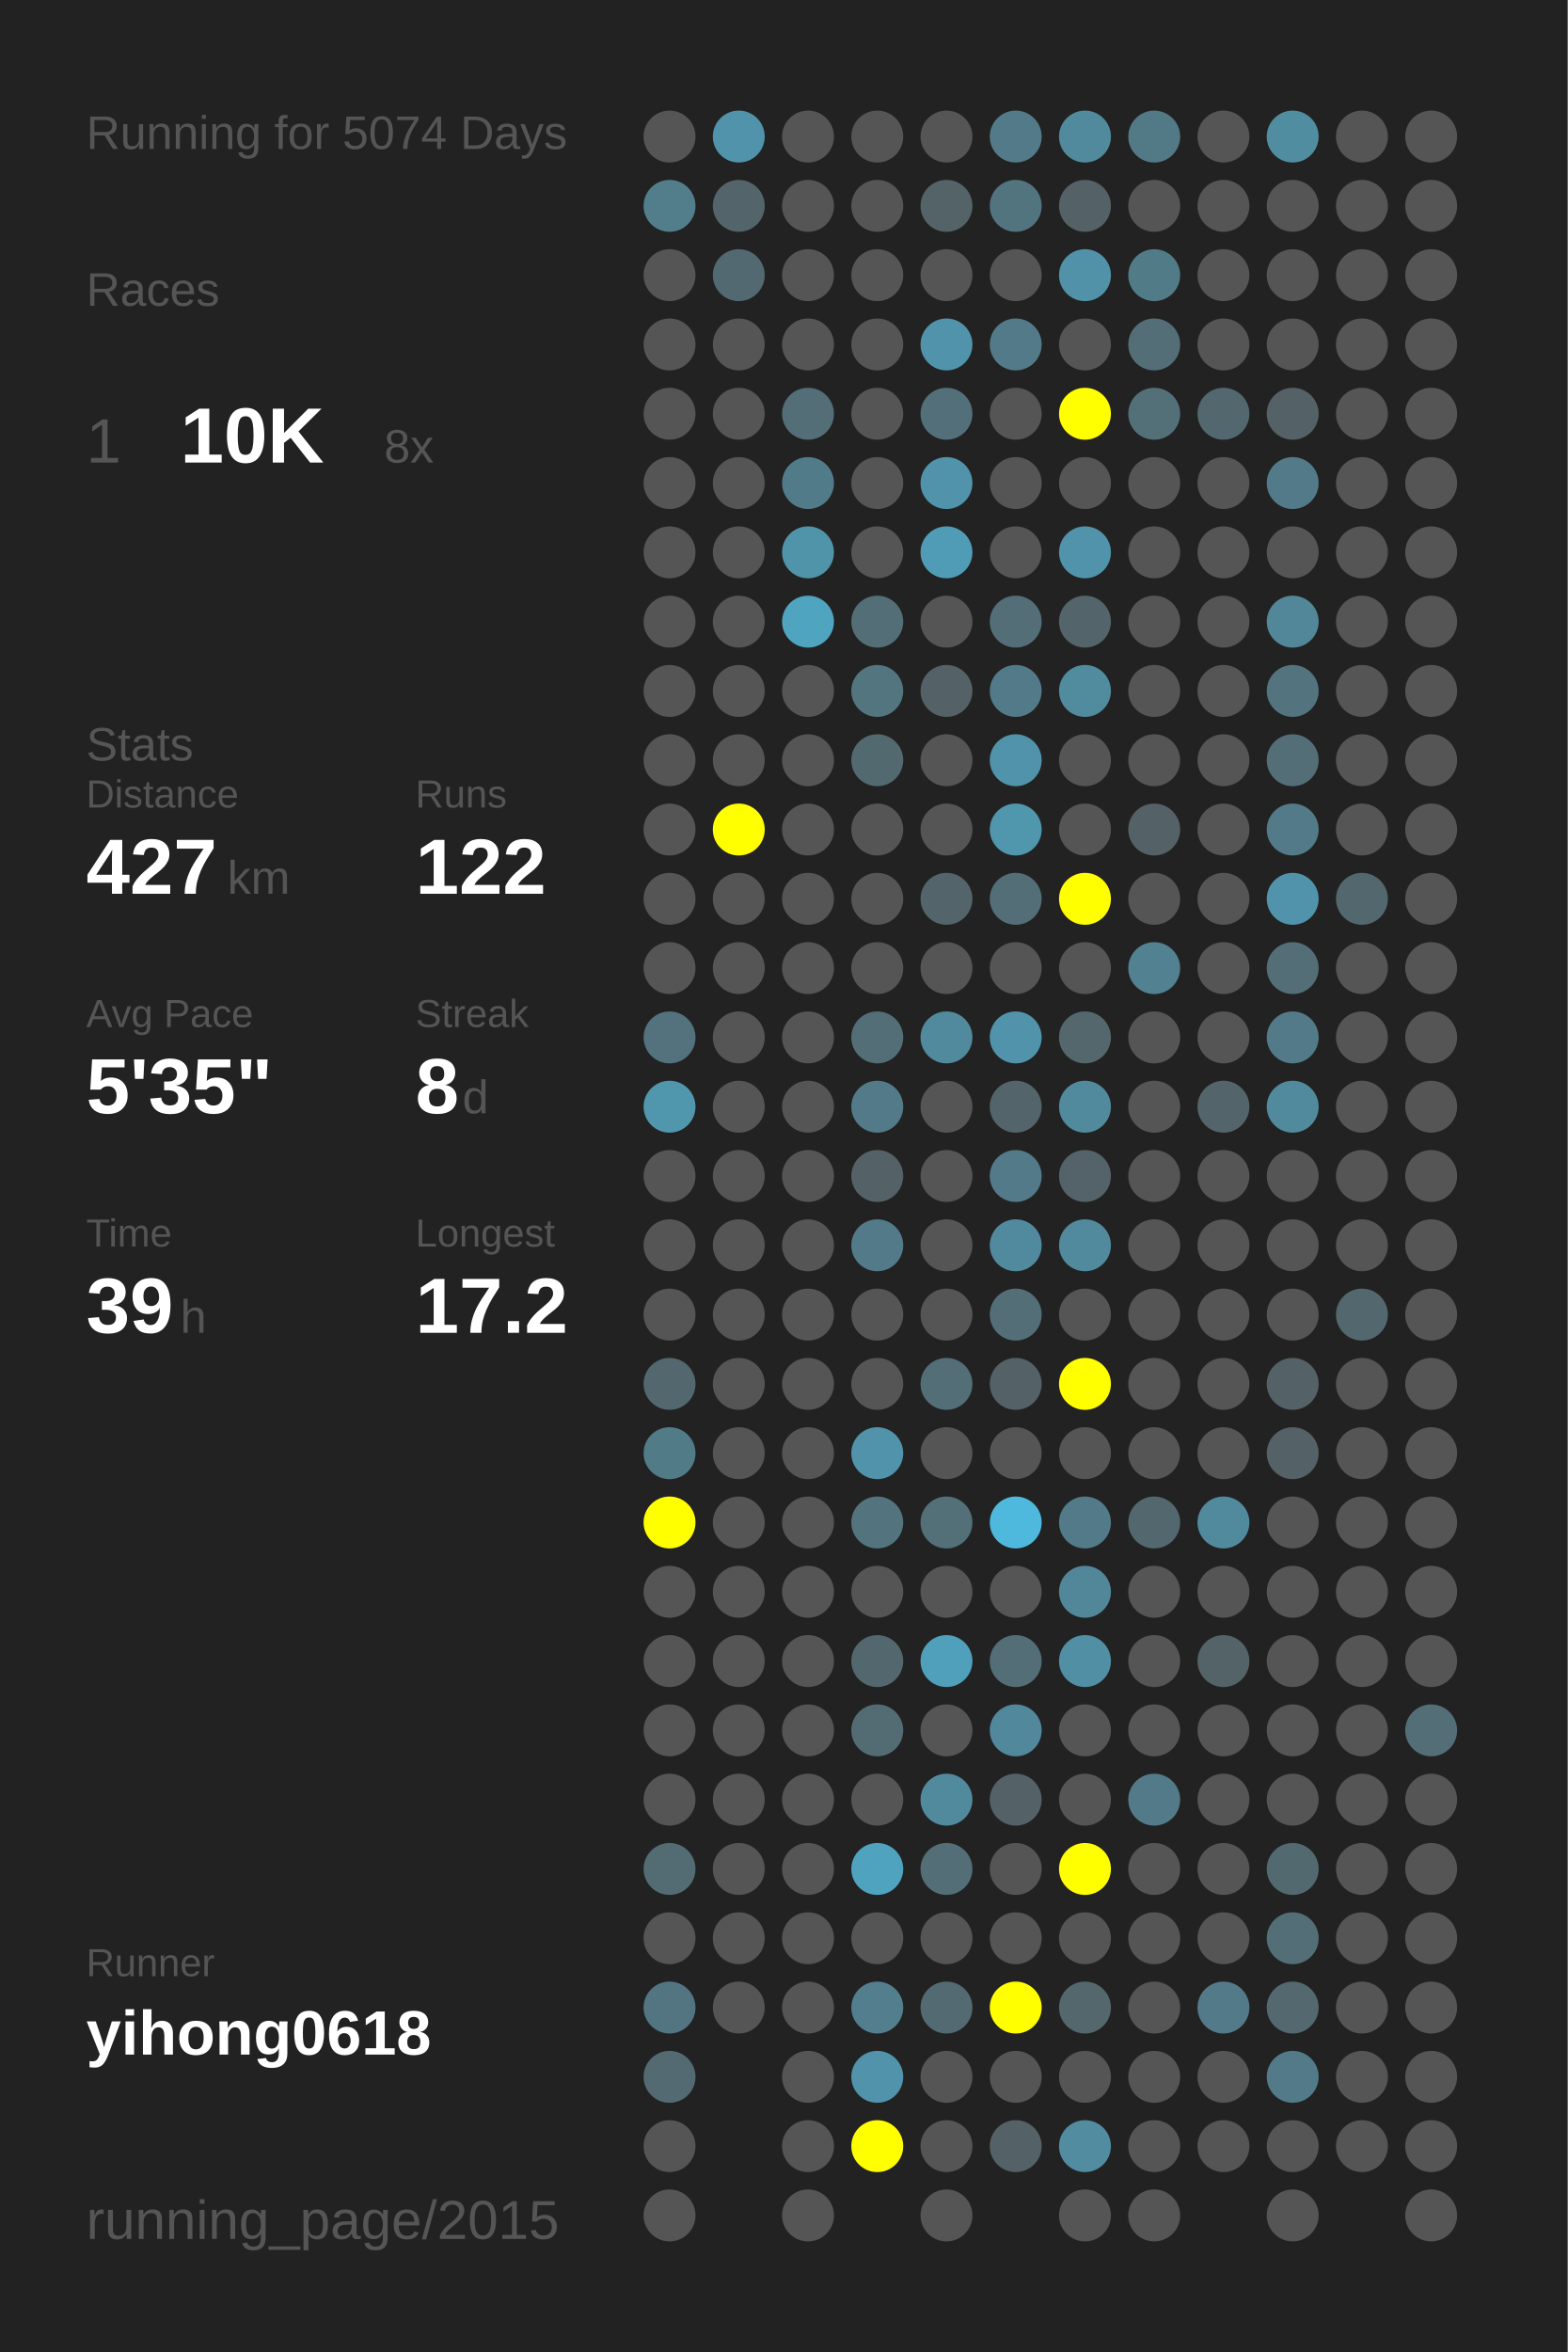
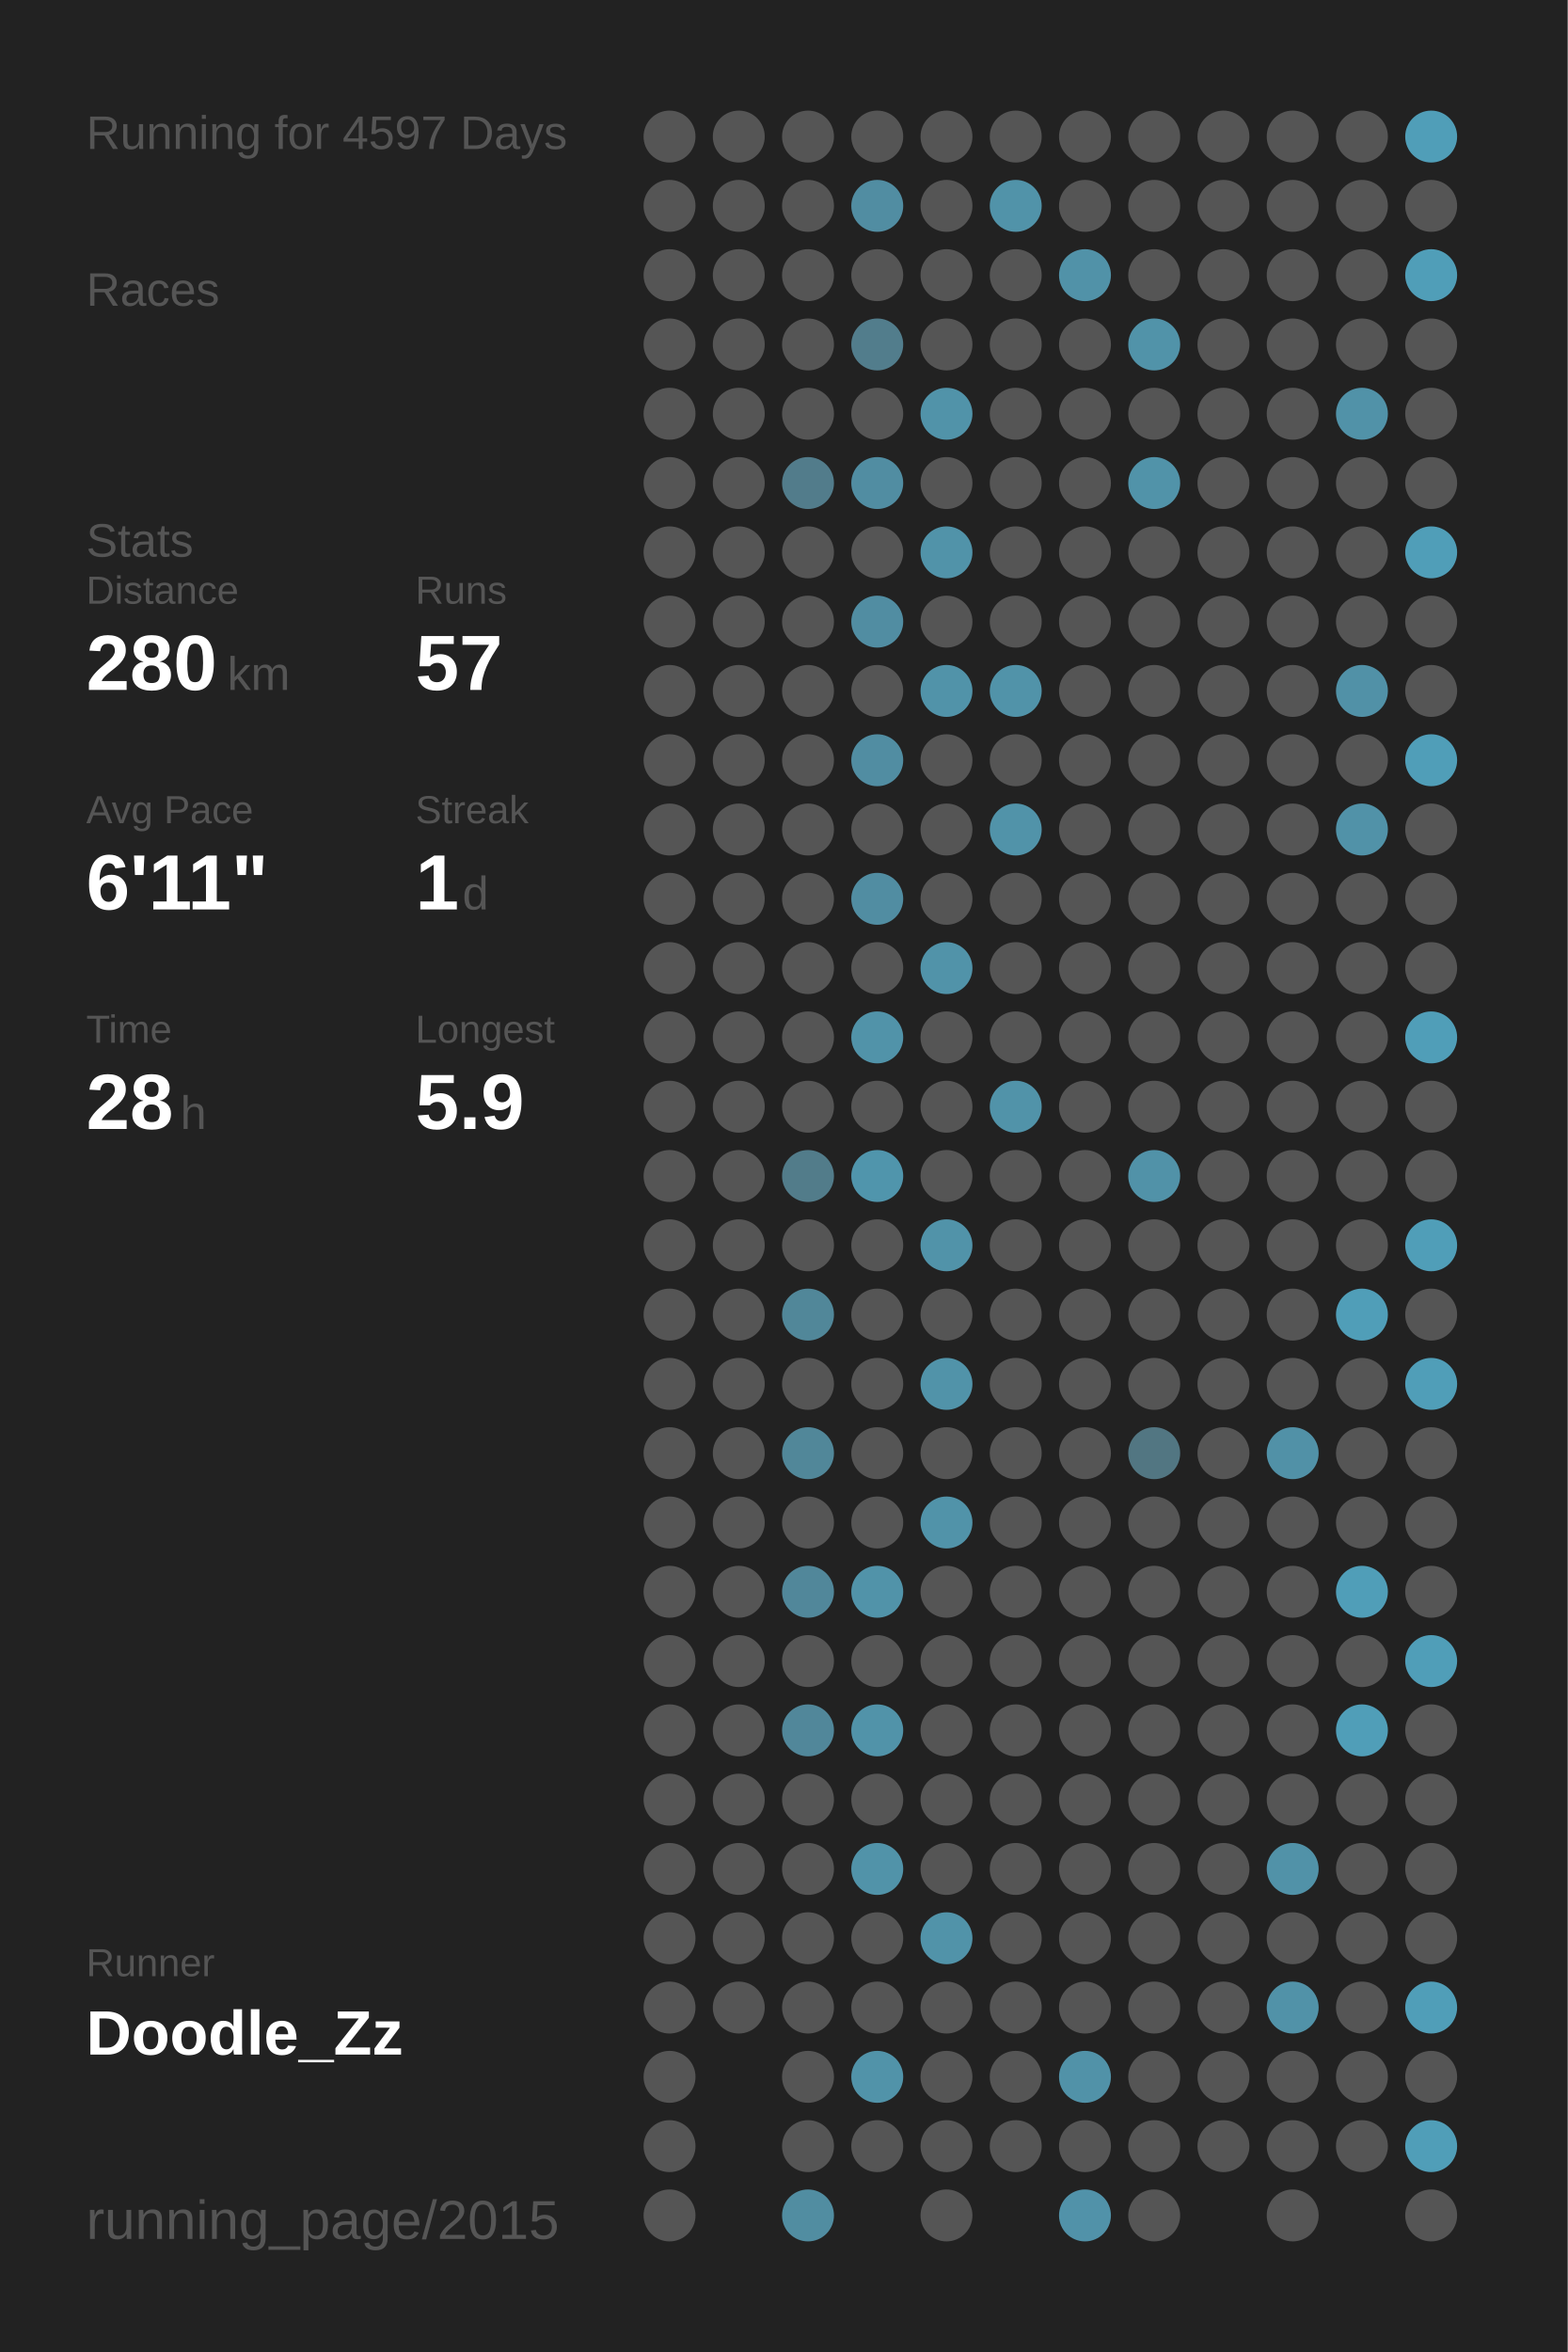
<svg xmlns="http://www.w3.org/2000/svg" baseProfile="full" height="300mm" version="1.1" viewBox="0,0,200,300" width="200mm">
  <defs />
  <rect fill="#222222" height="300" width="200" x="0" y="0" />
-   <text fill="#555555" style="font-size:6px; font-family:Arial;" x="11" y="19">Running for 5074 Days</text>
+   <text fill="#555555" style="font-size:6px; font-family:Arial;" x="11" y="19">Running for 4597 Days</text>
  <text fill="#555555" style="font-size:6px; font-family:Arial;" x="11" y="39">Races</text>
-   <text fill="#555555" style="font-size:8px; font-family:Arial;" x="11" y="59">1</text>
-   <text fill="#FFFFFF" style="font-size:10px; font-family:Arial; font-weight:bold;" x="23" y="59">10K</text>
-   <text fill="#555555" style="font-size:6px; font-family:Arial;" x="49" y="59">8x</text>
-   <text fill="#555555" style="font-size:6px; font-family:Arial;" x="11" y="97">Stats</text>
-   <text fill="#555555" style="font-size:5px; font-family:Arial;" x="11" y="103">Distance</text>
-   <text fill="#FFFFFF" style="font-size:10px; font-family:Arial; font-weight:bold;" x="11" y="114">427</text>
-   <text fill="#555555" style="font-size:6px; font-family:Arial;" x="29" y="114">km</text>
-   <text fill="#555555" style="font-size:5px; font-family:Arial;" x="53" y="103">Runs</text>
-   <text fill="#FFFFFF" style="font-size:10px; font-family:Arial; font-weight:bold;" x="53" y="114">122</text>
-   <text fill="#555555" style="font-size:5px; font-family:Arial;" x="11" y="131">Avg Pace</text>
-   <text fill="#FFFFFF" style="font-size:10px; font-family:Arial; font-weight:bold;" x="11" y="142">5'35"</text>
-   <text fill="#555555" style="font-size:5px; font-family:Arial;" x="53" y="131">Streak</text>
-   <text fill="#FFFFFF" style="font-size:10px; font-family:Arial; font-weight:bold;" x="53" y="142">8</text>
-   <text fill="#555555" style="font-size:6px; font-family:Arial;" x="59" y="142">d</text>
-   <text fill="#555555" style="font-size:5px; font-family:Arial;" x="11" y="159">Time</text>
-   <text fill="#FFFFFF" style="font-size:10px; font-family:Arial; font-weight:bold;" x="11" y="170">39</text>
-   <text fill="#555555" style="font-size:6px; font-family:Arial;" x="23" y="170">h</text>
-   <text fill="#555555" style="font-size:5px; font-family:Arial;" x="53" y="159">Longest</text>
-   <text fill="#FFFFFF" style="font-size:10px; font-family:Arial; font-weight:bold;" x="53" y="170">17.2</text>
+   <text fill="#555555" style="font-size:6px; font-family:Arial;" x="11" y="71">Stats</text>
+   <text fill="#555555" style="font-size:5px; font-family:Arial;" x="11" y="77">Distance</text>
+   <text fill="#FFFFFF" style="font-size:10px; font-family:Arial; font-weight:bold;" x="11" y="88">280</text>
+   <text fill="#555555" style="font-size:6px; font-family:Arial;" x="29" y="88">km</text>
+   <text fill="#555555" style="font-size:5px; font-family:Arial;" x="53" y="77">Runs</text>
+   <text fill="#FFFFFF" style="font-size:10px; font-family:Arial; font-weight:bold;" x="53" y="88">57</text>
+   <text fill="#555555" style="font-size:5px; font-family:Arial;" x="11" y="105">Avg Pace</text>
+   <text fill="#FFFFFF" style="font-size:10px; font-family:Arial; font-weight:bold;" x="11" y="116">6'11"</text>
+   <text fill="#555555" style="font-size:5px; font-family:Arial;" x="53" y="105">Streak</text>
+   <text fill="#FFFFFF" style="font-size:10px; font-family:Arial; font-weight:bold;" x="53" y="116">1</text>
+   <text fill="#555555" style="font-size:6px; font-family:Arial;" x="59" y="116">d</text>
+   <text fill="#555555" style="font-size:5px; font-family:Arial;" x="11" y="133">Time</text>
+   <text fill="#FFFFFF" style="font-size:10px; font-family:Arial; font-weight:bold;" x="11" y="144">28</text>
+   <text fill="#555555" style="font-size:6px; font-family:Arial;" x="23" y="144">h</text>
+   <text fill="#555555" style="font-size:5px; font-family:Arial;" x="53" y="133">Longest</text>
+   <text fill="#FFFFFF" style="font-size:10px; font-family:Arial; font-weight:bold;" x="53" y="144">5.9</text>
  <text fill="#555555" style="font-size:5px; font-family:Arial;" x="11" y="252.065">Runner</text>
-   <text fill="#FFFFFF" style="font-size:8px; font-family:Arial; font-weight:bold;" x="11" y="262.065">yihong0618</text>
+   <text fill="#FFFFFF" style="font-size:8px; font-family:Arial; font-weight:bold;" x="11" y="262.065">Doodle_Zz</text>
  <text fill="#555555" style="font-size:7px; font-family:Arial;" x="11" y="285.581">running_page/2015</text>
  <circle cx="85.417" cy="17.419" fill="#555555" r="3.312" />
-   <circle cx="85.417" cy="26.258" fill="#527e8c" r="3.312" />
+   <circle cx="85.417" cy="26.258" fill="#555555" r="3.312" />
  <circle cx="85.417" cy="35.097" fill="#555555" r="3.312" />
  <circle cx="85.417" cy="43.935" fill="#555555" r="3.312" />
  <circle cx="85.417" cy="52.774" fill="#555555" r="3.312" />
  <circle cx="85.417" cy="61.613" fill="#555555" r="3.312" />
  <circle cx="85.417" cy="70.452" fill="#555555" r="3.312" />
  <circle cx="85.417" cy="79.29" fill="#555555" r="3.312" />
  <circle cx="85.417" cy="88.129" fill="#555555" r="3.312" />
  <circle cx="85.417" cy="96.968" fill="#555555" r="3.312" />
  <circle cx="85.417" cy="105.806" fill="#555555" r="3.312" />
  <circle cx="85.417" cy="114.645" fill="#555555" r="3.312" />
  <circle cx="85.417" cy="123.484" fill="#555555" r="3.312" />
-   <circle cx="85.417" cy="132.323" fill="#53727d" r="3.312" />
-   <circle cx="85.417" cy="141.161" fill="#5096ad" r="3.312" />
+   <circle cx="85.417" cy="132.323" fill="#555555" r="3.312" />
+   <circle cx="85.417" cy="141.161" fill="#555555" r="3.312" />
  <circle cx="85.417" cy="150" fill="#555555" r="3.312" />
  <circle cx="85.417" cy="158.839" fill="#555555" r="3.312" />
  <circle cx="85.417" cy="167.677" fill="#555555" r="3.312" />
-   <circle cx="85.417" cy="176.516" fill="#53676e" r="3.312" />
-   <circle cx="85.417" cy="185.355" fill="#527b88" r="3.312" />
-   <circle cx="85.417" cy="194.194" fill="#FFFF00" r="3.312" />
+   <circle cx="85.417" cy="176.516" fill="#555555" r="3.312" />
+   <circle cx="85.417" cy="185.355" fill="#555555" r="3.312" />
+   <circle cx="85.417" cy="194.194" fill="#555555" r="3.312" />
  <circle cx="85.417" cy="203.032" fill="#555555" r="3.312" />
  <circle cx="85.417" cy="211.871" fill="#555555" r="3.312" />
  <circle cx="85.417" cy="220.71" fill="#555555" r="3.312" />
  <circle cx="85.417" cy="229.548" fill="#555555" r="3.312" />
-   <circle cx="85.417" cy="238.387" fill="#536b73" r="3.312" />
+   <circle cx="85.417" cy="238.387" fill="#555555" r="3.312" />
  <circle cx="85.417" cy="247.226" fill="#555555" r="3.312" />
-   <circle cx="85.417" cy="256.065" fill="#527581" r="3.312" />
-   <circle cx="85.417" cy="264.903" fill="#536a72" r="3.312" />
+   <circle cx="85.417" cy="256.065" fill="#555555" r="3.312" />
+   <circle cx="85.417" cy="264.903" fill="#555555" r="3.312" />
  <circle cx="85.417" cy="273.742" fill="#555555" r="3.312" />
  <circle cx="85.417" cy="282.581" fill="#555555" r="3.312" />
-   <circle cx="94.25" cy="17.419" fill="#5093aa" r="3.312" />
-   <circle cx="94.25" cy="26.258" fill="#53646a" r="3.312" />
-   <circle cx="94.25" cy="35.097" fill="#536971" r="3.312" />
+   <circle cx="94.25" cy="17.419" fill="#555555" r="3.312" />
+   <circle cx="94.25" cy="26.258" fill="#555555" r="3.312" />
+   <circle cx="94.25" cy="35.097" fill="#555555" r="3.312" />
  <circle cx="94.25" cy="43.935" fill="#555555" r="3.312" />
  <circle cx="94.25" cy="52.774" fill="#555555" r="3.312" />
  <circle cx="94.25" cy="61.613" fill="#555555" r="3.312" />
  <circle cx="94.25" cy="70.452" fill="#555555" r="3.312" />
  <circle cx="94.25" cy="79.29" fill="#555555" r="3.312" />
  <circle cx="94.25" cy="88.129" fill="#555555" r="3.312" />
  <circle cx="94.25" cy="96.968" fill="#555555" r="3.312" />
-   <circle cx="94.25" cy="105.806" fill="#FFFF00" r="3.312" />
+   <circle cx="94.25" cy="105.806" fill="#555555" r="3.312" />
  <circle cx="94.25" cy="114.645" fill="#555555" r="3.312" />
  <circle cx="94.25" cy="123.484" fill="#555555" r="3.312" />
  <circle cx="94.25" cy="132.323" fill="#555555" r="3.312" />
  <circle cx="94.25" cy="141.161" fill="#555555" r="3.312" />
  <circle cx="94.25" cy="150" fill="#555555" r="3.312" />
  <circle cx="94.25" cy="158.839" fill="#555555" r="3.312" />
  <circle cx="94.25" cy="167.677" fill="#555555" r="3.312" />
  <circle cx="94.25" cy="176.516" fill="#555555" r="3.312" />
  <circle cx="94.25" cy="185.355" fill="#555555" r="3.312" />
  <circle cx="94.25" cy="194.194" fill="#555555" r="3.312" />
  <circle cx="94.25" cy="203.032" fill="#555555" r="3.312" />
  <circle cx="94.25" cy="211.871" fill="#555555" r="3.312" />
  <circle cx="94.25" cy="220.71" fill="#555555" r="3.312" />
  <circle cx="94.25" cy="229.548" fill="#555555" r="3.312" />
  <circle cx="94.25" cy="238.387" fill="#555555" r="3.312" />
  <circle cx="94.25" cy="247.226" fill="#555555" r="3.312" />
  <circle cx="94.25" cy="256.065" fill="#555555" r="3.312" />
  <circle cx="103.083" cy="17.419" fill="#555555" r="3.312" />
  <circle cx="103.083" cy="26.258" fill="#555555" r="3.312" />
  <circle cx="103.083" cy="35.097" fill="#555555" r="3.312" />
  <circle cx="103.083" cy="43.935" fill="#555555" r="3.312" />
-   <circle cx="103.083" cy="52.774" fill="#536e77" r="3.312" />
-   <circle cx="103.083" cy="61.613" fill="#527b89" r="3.312" />
-   <circle cx="103.083" cy="70.452" fill="#5094aa" r="3.312" />
-   <circle cx="103.083" cy="79.29" fill="#4fa4c0" r="3.312" />
+   <circle cx="103.083" cy="52.774" fill="#555555" r="3.312" />
+   <circle cx="103.083" cy="61.613" fill="#527c8b" r="3.312" />
+   <circle cx="103.083" cy="70.452" fill="#555555" r="3.312" />
+   <circle cx="103.083" cy="79.29" fill="#555555" r="3.312" />
  <circle cx="103.083" cy="88.129" fill="#555555" r="3.312" />
  <circle cx="103.083" cy="96.968" fill="#555555" r="3.312" />
  <circle cx="103.083" cy="105.806" fill="#555555" r="3.312" />
  <circle cx="103.083" cy="114.645" fill="#555555" r="3.312" />
  <circle cx="103.083" cy="123.484" fill="#555555" r="3.312" />
  <circle cx="103.083" cy="132.323" fill="#555555" r="3.312" />
  <circle cx="103.083" cy="141.161" fill="#555555" r="3.312" />
-   <circle cx="103.083" cy="150" fill="#555555" r="3.312" />
+   <circle cx="103.083" cy="150" fill="#527c8a" r="3.312" />
  <circle cx="103.083" cy="158.839" fill="#555555" r="3.312" />
-   <circle cx="103.083" cy="167.677" fill="#555555" r="3.312" />
+   <circle cx="103.083" cy="167.677" fill="#518799" r="3.312" />
  <circle cx="103.083" cy="176.516" fill="#555555" r="3.312" />
-   <circle cx="103.083" cy="185.355" fill="#555555" r="3.312" />
+   <circle cx="103.083" cy="185.355" fill="#518799" r="3.312" />
  <circle cx="103.083" cy="194.194" fill="#555555" r="3.312" />
-   <circle cx="103.083" cy="203.032" fill="#555555" r="3.312" />
+   <circle cx="103.083" cy="203.032" fill="#51879a" r="3.312" />
  <circle cx="103.083" cy="211.871" fill="#555555" r="3.312" />
-   <circle cx="103.083" cy="220.71" fill="#555555" r="3.312" />
+   <circle cx="103.083" cy="220.71" fill="#51879a" r="3.312" />
  <circle cx="103.083" cy="229.548" fill="#555555" r="3.312" />
  <circle cx="103.083" cy="238.387" fill="#555555" r="3.312" />
  <circle cx="103.083" cy="247.226" fill="#555555" r="3.312" />
  <circle cx="103.083" cy="256.065" fill="#555555" r="3.312" />
  <circle cx="103.083" cy="264.903" fill="#555555" r="3.312" />
  <circle cx="103.083" cy="273.742" fill="#555555" r="3.312" />
-   <circle cx="103.083" cy="282.581" fill="#555555" r="3.312" />
+   <circle cx="103.083" cy="282.581" fill="#518da1" r="3.312" />
  <circle cx="111.917" cy="17.419" fill="#555555" r="3.312" />
-   <circle cx="111.917" cy="26.258" fill="#555555" r="3.312" />
+   <circle cx="111.917" cy="26.258" fill="#518da2" r="3.312" />
  <circle cx="111.917" cy="35.097" fill="#555555" r="3.312" />
-   <circle cx="111.917" cy="43.935" fill="#555555" r="3.312" />
+   <circle cx="111.917" cy="43.935" fill="#527d8c" r="3.312" />
  <circle cx="111.917" cy="52.774" fill="#555555" r="3.312" />
-   <circle cx="111.917" cy="61.613" fill="#555555" r="3.312" />
+   <circle cx="111.917" cy="61.613" fill="#518da2" r="3.312" />
  <circle cx="111.917" cy="70.452" fill="#555555" r="3.312" />
-   <circle cx="111.917" cy="79.29" fill="#536e77" r="3.312" />
-   <circle cx="111.917" cy="88.129" fill="#527580" r="3.312" />
-   <circle cx="111.917" cy="96.968" fill="#536970" r="3.312" />
+   <circle cx="111.917" cy="79.29" fill="#518da2" r="3.312" />
+   <circle cx="111.917" cy="88.129" fill="#555555" r="3.312" />
+   <circle cx="111.917" cy="96.968" fill="#518da2" r="3.312" />
  <circle cx="111.917" cy="105.806" fill="#555555" r="3.312" />
-   <circle cx="111.917" cy="114.645" fill="#555555" r="3.312" />
+   <circle cx="111.917" cy="114.645" fill="#518da2" r="3.312" />
  <circle cx="111.917" cy="123.484" fill="#555555" r="3.312" />
-   <circle cx="111.917" cy="132.323" fill="#536e77" r="3.312" />
-   <circle cx="111.917" cy="141.161" fill="#527a88" r="3.312" />
-   <circle cx="111.917" cy="150" fill="#546166" r="3.312" />
-   <circle cx="111.917" cy="158.839" fill="#527a88" r="3.312" />
+   <circle cx="111.917" cy="132.323" fill="#5193a9" r="3.312" />
+   <circle cx="111.917" cy="141.161" fill="#555555" r="3.312" />
+   <circle cx="111.917" cy="150" fill="#5095ac" r="3.312" />
+   <circle cx="111.917" cy="158.839" fill="#555555" r="3.312" />
  <circle cx="111.917" cy="167.677" fill="#555555" r="3.312" />
  <circle cx="111.917" cy="176.516" fill="#555555" r="3.312" />
-   <circle cx="111.917" cy="185.355" fill="#5093aa" r="3.312" />
-   <circle cx="111.917" cy="194.194" fill="#53747f" r="3.312" />
-   <circle cx="111.917" cy="203.032" fill="#555555" r="3.312" />
-   <circle cx="111.917" cy="211.871" fill="#53676e" r="3.312" />
-   <circle cx="111.917" cy="220.71" fill="#536c74" r="3.312" />
+   <circle cx="111.917" cy="185.355" fill="#555555" r="3.312" />
+   <circle cx="111.917" cy="194.194" fill="#555555" r="3.312" />
+   <circle cx="111.917" cy="203.032" fill="#5193a9" r="3.312" />
+   <circle cx="111.917" cy="211.871" fill="#555555" r="3.312" />
+   <circle cx="111.917" cy="220.71" fill="#5193a9" r="3.312" />
  <circle cx="111.917" cy="229.548" fill="#555555" r="3.312" />
-   <circle cx="111.917" cy="238.387" fill="#4fa3bf" r="3.312" />
+   <circle cx="111.917" cy="238.387" fill="#5193a9" r="3.312" />
  <circle cx="111.917" cy="247.226" fill="#555555" r="3.312" />
-   <circle cx="111.917" cy="256.065" fill="#527e8d" r="3.312" />
-   <circle cx="111.917" cy="264.903" fill="#5093aa" r="3.312" />
-   <circle cx="111.917" cy="273.742" fill="#FFFF00" r="3.312" />
+   <circle cx="111.917" cy="256.065" fill="#555555" r="3.312" />
+   <circle cx="111.917" cy="264.903" fill="#5193a9" r="3.312" />
+   <circle cx="111.917" cy="273.742" fill="#555555" r="3.312" />
  <circle cx="120.75" cy="17.419" fill="#555555" r="3.312" />
-   <circle cx="120.75" cy="26.258" fill="#546368" r="3.312" />
+   <circle cx="120.75" cy="26.258" fill="#555555" r="3.312" />
  <circle cx="120.75" cy="35.097" fill="#555555" r="3.312" />
-   <circle cx="120.75" cy="43.935" fill="#5093aa" r="3.312" />
-   <circle cx="120.75" cy="52.774" fill="#536f79" r="3.312" />
-   <circle cx="120.75" cy="61.613" fill="#5093aa" r="3.312" />
-   <circle cx="120.75" cy="70.452" fill="#509cb6" r="3.312" />
+   <circle cx="120.75" cy="43.935" fill="#555555" r="3.312" />
+   <circle cx="120.75" cy="52.774" fill="#5193a9" r="3.312" />
+   <circle cx="120.75" cy="61.613" fill="#555555" r="3.312" />
+   <circle cx="120.75" cy="70.452" fill="#5193a9" r="3.312" />
  <circle cx="120.75" cy="79.29" fill="#555555" r="3.312" />
-   <circle cx="120.75" cy="88.129" fill="#546166" r="3.312" />
+   <circle cx="120.75" cy="88.129" fill="#5193a9" r="3.312" />
  <circle cx="120.75" cy="96.968" fill="#555555" r="3.312" />
  <circle cx="120.75" cy="105.806" fill="#555555" r="3.312" />
-   <circle cx="120.75" cy="114.645" fill="#53646a" r="3.312" />
-   <circle cx="120.75" cy="123.484" fill="#555555" r="3.312" />
-   <circle cx="120.75" cy="132.323" fill="#518a9d" r="3.312" />
+   <circle cx="120.75" cy="114.645" fill="#555555" r="3.312" />
+   <circle cx="120.75" cy="123.484" fill="#5193a9" r="3.312" />
+   <circle cx="120.75" cy="132.323" fill="#555555" r="3.312" />
  <circle cx="120.75" cy="141.161" fill="#555555" r="3.312" />
  <circle cx="120.75" cy="150" fill="#555555" r="3.312" />
-   <circle cx="120.75" cy="158.839" fill="#555555" r="3.312" />
+   <circle cx="120.75" cy="158.839" fill="#5193a9" r="3.312" />
  <circle cx="120.75" cy="167.677" fill="#555555" r="3.312" />
-   <circle cx="120.75" cy="176.516" fill="#536e77" r="3.312" />
+   <circle cx="120.75" cy="176.516" fill="#5193a9" r="3.312" />
  <circle cx="120.75" cy="185.355" fill="#555555" r="3.312" />
-   <circle cx="120.75" cy="194.194" fill="#536f78" r="3.312" />
+   <circle cx="120.75" cy="194.194" fill="#5193a9" r="3.312" />
  <circle cx="120.75" cy="203.032" fill="#555555" r="3.312" />
-   <circle cx="120.75" cy="211.871" fill="#50a0bb" r="3.312" />
+   <circle cx="120.75" cy="211.871" fill="#555555" r="3.312" />
  <circle cx="120.75" cy="220.71" fill="#555555" r="3.312" />
-   <circle cx="120.75" cy="229.548" fill="#518a9d" r="3.312" />
-   <circle cx="120.75" cy="238.387" fill="#536e77" r="3.312" />
-   <circle cx="120.75" cy="247.226" fill="#555555" r="3.312" />
-   <circle cx="120.75" cy="256.065" fill="#536a72" r="3.312" />
+   <circle cx="120.75" cy="229.548" fill="#555555" r="3.312" />
+   <circle cx="120.75" cy="238.387" fill="#555555" r="3.312" />
+   <circle cx="120.75" cy="247.226" fill="#5193a9" r="3.312" />
+   <circle cx="120.75" cy="256.065" fill="#555555" r="3.312" />
  <circle cx="120.75" cy="264.903" fill="#555555" r="3.312" />
  <circle cx="120.75" cy="273.742" fill="#555555" r="3.312" />
  <circle cx="120.75" cy="282.581" fill="#555555" r="3.312" />
-   <circle cx="129.583" cy="17.419" fill="#527a88" r="3.312" />
-   <circle cx="129.583" cy="26.258" fill="#52747f" r="3.312" />
+   <circle cx="129.583" cy="17.419" fill="#555555" r="3.312" />
+   <circle cx="129.583" cy="26.258" fill="#5193a9" r="3.312" />
  <circle cx="129.583" cy="35.097" fill="#555555" r="3.312" />
-   <circle cx="129.583" cy="43.935" fill="#527a88" r="3.312" />
+   <circle cx="129.583" cy="43.935" fill="#555555" r="3.312" />
  <circle cx="129.583" cy="52.774" fill="#555555" r="3.312" />
  <circle cx="129.583" cy="61.613" fill="#555555" r="3.312" />
  <circle cx="129.583" cy="70.452" fill="#555555" r="3.312" />
-   <circle cx="129.583" cy="79.29" fill="#536e77" r="3.312" />
-   <circle cx="129.583" cy="88.129" fill="#527a88" r="3.312" />
-   <circle cx="129.583" cy="96.968" fill="#5093aa" r="3.312" />
-   <circle cx="129.583" cy="105.806" fill="#5096ad" r="3.312" />
-   <circle cx="129.583" cy="114.645" fill="#536e77" r="3.312" />
+   <circle cx="129.583" cy="79.29" fill="#555555" r="3.312" />
+   <circle cx="129.583" cy="88.129" fill="#5193a9" r="3.312" />
+   <circle cx="129.583" cy="96.968" fill="#555555" r="3.312" />
+   <circle cx="129.583" cy="105.806" fill="#5193a9" r="3.312" />
+   <circle cx="129.583" cy="114.645" fill="#555555" r="3.312" />
  <circle cx="129.583" cy="123.484" fill="#555555" r="3.312" />
-   <circle cx="129.583" cy="132.323" fill="#5093aa" r="3.312" />
-   <circle cx="129.583" cy="141.161" fill="#53656a" r="3.312" />
-   <circle cx="129.583" cy="150" fill="#527a88" r="3.312" />
-   <circle cx="129.583" cy="158.839" fill="#518a9e" r="3.312" />
-   <circle cx="129.583" cy="167.677" fill="#536e77" r="3.312" />
-   <circle cx="129.583" cy="176.516" fill="#546166" r="3.312" />
+   <circle cx="129.583" cy="132.323" fill="#555555" r="3.312" />
+   <circle cx="129.583" cy="141.161" fill="#5193a9" r="3.312" />
+   <circle cx="129.583" cy="150" fill="#555555" r="3.312" />
+   <circle cx="129.583" cy="158.839" fill="#555555" r="3.312" />
+   <circle cx="129.583" cy="167.677" fill="#555555" r="3.312" />
+   <circle cx="129.583" cy="176.516" fill="#555555" r="3.312" />
  <circle cx="129.583" cy="185.355" fill="#555555" r="3.312" />
-   <circle cx="129.583" cy="194.194" fill="#4eb9dd" r="3.312" />
+   <circle cx="129.583" cy="194.194" fill="#555555" r="3.312" />
  <circle cx="129.583" cy="203.032" fill="#555555" r="3.312" />
-   <circle cx="129.583" cy="211.871" fill="#536e77" r="3.312" />
-   <circle cx="129.583" cy="220.71" fill="#51889b" r="3.312" />
-   <circle cx="129.583" cy="229.548" fill="#546166" r="3.312" />
+   <circle cx="129.583" cy="211.871" fill="#555555" r="3.312" />
+   <circle cx="129.583" cy="220.71" fill="#555555" r="3.312" />
+   <circle cx="129.583" cy="229.548" fill="#555555" r="3.312" />
  <circle cx="129.583" cy="238.387" fill="#555555" r="3.312" />
  <circle cx="129.583" cy="247.226" fill="#555555" r="3.312" />
-   <circle cx="129.583" cy="256.065" fill="#FFFF00" r="3.312" />
+   <circle cx="129.583" cy="256.065" fill="#555555" r="3.312" />
  <circle cx="129.583" cy="264.903" fill="#555555" r="3.312" />
-   <circle cx="129.583" cy="273.742" fill="#546166" r="3.312" />
-   <circle cx="138.417" cy="17.419" fill="#518a9d" r="3.312" />
-   <circle cx="138.417" cy="26.258" fill="#546166" r="3.312" />
-   <circle cx="138.417" cy="35.097" fill="#5192a9" r="3.312" />
+   <circle cx="129.583" cy="273.742" fill="#555555" r="3.312" />
+   <circle cx="138.417" cy="17.419" fill="#555555" r="3.312" />
+   <circle cx="138.417" cy="26.258" fill="#555555" r="3.312" />
+   <circle cx="138.417" cy="35.097" fill="#5192a8" r="3.312" />
  <circle cx="138.417" cy="43.935" fill="#555555" r="3.312" />
-   <circle cx="138.417" cy="52.774" fill="#FFFF00" r="3.312" />
+   <circle cx="138.417" cy="52.774" fill="#555555" r="3.312" />
  <circle cx="138.417" cy="61.613" fill="#555555" r="3.312" />
-   <circle cx="138.417" cy="70.452" fill="#5093aa" r="3.312" />
-   <circle cx="138.417" cy="79.29" fill="#53646a" r="3.312" />
-   <circle cx="138.417" cy="88.129" fill="#518b9e" r="3.312" />
+   <circle cx="138.417" cy="70.452" fill="#555555" r="3.312" />
+   <circle cx="138.417" cy="79.29" fill="#555555" r="3.312" />
+   <circle cx="138.417" cy="88.129" fill="#555555" r="3.312" />
  <circle cx="138.417" cy="96.968" fill="#555555" r="3.312" />
  <circle cx="138.417" cy="105.806" fill="#555555" r="3.312" />
-   <circle cx="138.417" cy="114.645" fill="#FFFF00" r="3.312" />
+   <circle cx="138.417" cy="114.645" fill="#555555" r="3.312" />
  <circle cx="138.417" cy="123.484" fill="#555555" r="3.312" />
-   <circle cx="138.417" cy="132.323" fill="#53676d" r="3.312" />
-   <circle cx="138.417" cy="141.161" fill="#518a9d" r="3.312" />
-   <circle cx="138.417" cy="150" fill="#546369" r="3.312" />
-   <circle cx="138.417" cy="158.839" fill="#518a9d" r="3.312" />
+   <circle cx="138.417" cy="132.323" fill="#555555" r="3.312" />
+   <circle cx="138.417" cy="141.161" fill="#555555" r="3.312" />
+   <circle cx="138.417" cy="150" fill="#555555" r="3.312" />
+   <circle cx="138.417" cy="158.839" fill="#555555" r="3.312" />
  <circle cx="138.417" cy="167.677" fill="#555555" r="3.312" />
-   <circle cx="138.417" cy="176.516" fill="#FFFF00" r="3.312" />
+   <circle cx="138.417" cy="176.516" fill="#555555" r="3.312" />
  <circle cx="138.417" cy="185.355" fill="#555555" r="3.312" />
-   <circle cx="138.417" cy="194.194" fill="#527a88" r="3.312" />
-   <circle cx="138.417" cy="203.032" fill="#518799" r="3.312" />
-   <circle cx="138.417" cy="211.871" fill="#518fa4" r="3.312" />
+   <circle cx="138.417" cy="194.194" fill="#555555" r="3.312" />
+   <circle cx="138.417" cy="203.032" fill="#555555" r="3.312" />
+   <circle cx="138.417" cy="211.871" fill="#555555" r="3.312" />
  <circle cx="138.417" cy="220.71" fill="#555555" r="3.312" />
  <circle cx="138.417" cy="229.548" fill="#555555" r="3.312" />
-   <circle cx="138.417" cy="238.387" fill="#FFFF00" r="3.312" />
+   <circle cx="138.417" cy="238.387" fill="#555555" r="3.312" />
  <circle cx="138.417" cy="247.226" fill="#555555" r="3.312" />
-   <circle cx="138.417" cy="256.065" fill="#53676d" r="3.312" />
-   <circle cx="138.417" cy="264.903" fill="#555555" r="3.312" />
-   <circle cx="138.417" cy="273.742" fill="#518ca0" r="3.312" />
-   <circle cx="138.417" cy="282.581" fill="#555555" r="3.312" />
-   <circle cx="147.25" cy="17.419" fill="#527986" r="3.312" />
+   <circle cx="138.417" cy="256.065" fill="#555555" r="3.312" />
+   <circle cx="138.417" cy="264.903" fill="#5192a8" r="3.312" />
+   <circle cx="138.417" cy="273.742" fill="#555555" r="3.312" />
+   <circle cx="138.417" cy="282.581" fill="#5192a9" r="3.312" />
+   <circle cx="147.25" cy="17.419" fill="#555555" r="3.312" />
  <circle cx="147.25" cy="26.258" fill="#555555" r="3.312" />
-   <circle cx="147.25" cy="35.097" fill="#527b88" r="3.312" />
-   <circle cx="147.25" cy="43.935" fill="#536e77" r="3.312" />
-   <circle cx="147.25" cy="52.774" fill="#537079" r="3.312" />
-   <circle cx="147.25" cy="61.613" fill="#555555" r="3.312" />
+   <circle cx="147.25" cy="35.097" fill="#555555" r="3.312" />
+   <circle cx="147.25" cy="43.935" fill="#5193a9" r="3.312" />
+   <circle cx="147.25" cy="52.774" fill="#555555" r="3.312" />
+   <circle cx="147.25" cy="61.613" fill="#5193a9" r="3.312" />
  <circle cx="147.25" cy="70.452" fill="#555555" r="3.312" />
  <circle cx="147.25" cy="79.29" fill="#555555" r="3.312" />
  <circle cx="147.25" cy="88.129" fill="#555555" r="3.312" />
  <circle cx="147.25" cy="96.968" fill="#555555" r="3.312" />
-   <circle cx="147.25" cy="105.806" fill="#546166" r="3.312" />
+   <circle cx="147.25" cy="105.806" fill="#555555" r="3.312" />
  <circle cx="147.25" cy="114.645" fill="#555555" r="3.312" />
-   <circle cx="147.25" cy="123.484" fill="#528191" r="3.312" />
+   <circle cx="147.25" cy="123.484" fill="#555555" r="3.312" />
  <circle cx="147.25" cy="132.323" fill="#555555" r="3.312" />
  <circle cx="147.25" cy="141.161" fill="#555555" r="3.312" />
-   <circle cx="147.25" cy="150" fill="#555555" r="3.312" />
+   <circle cx="147.25" cy="150" fill="#5192a8" r="3.312" />
  <circle cx="147.25" cy="158.839" fill="#555555" r="3.312" />
  <circle cx="147.25" cy="167.677" fill="#555555" r="3.312" />
  <circle cx="147.25" cy="176.516" fill="#555555" r="3.312" />
-   <circle cx="147.25" cy="185.355" fill="#555555" r="3.312" />
-   <circle cx="147.25" cy="194.194" fill="#53676e" r="3.312" />
+   <circle cx="147.25" cy="185.355" fill="#527682" r="3.312" />
+   <circle cx="147.25" cy="194.194" fill="#555555" r="3.312" />
  <circle cx="147.25" cy="203.032" fill="#555555" r="3.312" />
  <circle cx="147.25" cy="211.871" fill="#555555" r="3.312" />
  <circle cx="147.25" cy="220.71" fill="#555555" r="3.312" />
-   <circle cx="147.25" cy="229.548" fill="#527a88" r="3.312" />
+   <circle cx="147.25" cy="229.548" fill="#555555" r="3.312" />
  <circle cx="147.25" cy="238.387" fill="#555555" r="3.312" />
  <circle cx="147.25" cy="247.226" fill="#555555" r="3.312" />
  <circle cx="147.25" cy="256.065" fill="#555555" r="3.312" />
  <circle cx="147.25" cy="264.903" fill="#555555" r="3.312" />
  <circle cx="147.25" cy="273.742" fill="#555555" r="3.312" />
  <circle cx="147.25" cy="282.581" fill="#555555" r="3.312" />
  <circle cx="156.083" cy="17.419" fill="#555555" r="3.312" />
  <circle cx="156.083" cy="26.258" fill="#555555" r="3.312" />
  <circle cx="156.083" cy="35.097" fill="#555555" r="3.312" />
  <circle cx="156.083" cy="43.935" fill="#555555" r="3.312" />
-   <circle cx="156.083" cy="52.774" fill="#53676e" r="3.312" />
+   <circle cx="156.083" cy="52.774" fill="#555555" r="3.312" />
  <circle cx="156.083" cy="61.613" fill="#555555" r="3.312" />
  <circle cx="156.083" cy="70.452" fill="#555555" r="3.312" />
  <circle cx="156.083" cy="79.29" fill="#555555" r="3.312" />
  <circle cx="156.083" cy="88.129" fill="#555555" r="3.312" />
  <circle cx="156.083" cy="96.968" fill="#555555" r="3.312" />
  <circle cx="156.083" cy="105.806" fill="#555555" r="3.312" />
  <circle cx="156.083" cy="114.645" fill="#555555" r="3.312" />
  <circle cx="156.083" cy="123.484" fill="#555555" r="3.312" />
  <circle cx="156.083" cy="132.323" fill="#555555" r="3.312" />
-   <circle cx="156.083" cy="141.161" fill="#53656a" r="3.312" />
+   <circle cx="156.083" cy="141.161" fill="#555555" r="3.312" />
  <circle cx="156.083" cy="150" fill="#555555" r="3.312" />
  <circle cx="156.083" cy="158.839" fill="#555555" r="3.312" />
  <circle cx="156.083" cy="167.677" fill="#555555" r="3.312" />
  <circle cx="156.083" cy="176.516" fill="#555555" r="3.312" />
  <circle cx="156.083" cy="185.355" fill="#555555" r="3.312" />
-   <circle cx="156.083" cy="194.194" fill="#518a9d" r="3.312" />
+   <circle cx="156.083" cy="194.194" fill="#555555" r="3.312" />
  <circle cx="156.083" cy="203.032" fill="#555555" r="3.312" />
-   <circle cx="156.083" cy="211.871" fill="#546368" r="3.312" />
+   <circle cx="156.083" cy="211.871" fill="#555555" r="3.312" />
  <circle cx="156.083" cy="220.71" fill="#555555" r="3.312" />
  <circle cx="156.083" cy="229.548" fill="#555555" r="3.312" />
  <circle cx="156.083" cy="238.387" fill="#555555" r="3.312" />
  <circle cx="156.083" cy="247.226" fill="#555555" r="3.312" />
-   <circle cx="156.083" cy="256.065" fill="#527a88" r="3.312" />
+   <circle cx="156.083" cy="256.065" fill="#555555" r="3.312" />
  <circle cx="156.083" cy="264.903" fill="#555555" r="3.312" />
  <circle cx="156.083" cy="273.742" fill="#555555" r="3.312" />
-   <circle cx="164.917" cy="17.419" fill="#518da1" r="3.312" />
+   <circle cx="164.917" cy="17.419" fill="#555555" r="3.312" />
  <circle cx="164.917" cy="26.258" fill="#555555" r="3.312" />
  <circle cx="164.917" cy="35.097" fill="#555555" r="3.312" />
  <circle cx="164.917" cy="43.935" fill="#555555" r="3.312" />
-   <circle cx="164.917" cy="52.774" fill="#546267" r="3.312" />
-   <circle cx="164.917" cy="61.613" fill="#527a88" r="3.312" />
+   <circle cx="164.917" cy="52.774" fill="#555555" r="3.312" />
+   <circle cx="164.917" cy="61.613" fill="#555555" r="3.312" />
  <circle cx="164.917" cy="70.452" fill="#555555" r="3.312" />
-   <circle cx="164.917" cy="79.29" fill="#518799" r="3.312" />
-   <circle cx="164.917" cy="88.129" fill="#53737e" r="3.312" />
-   <circle cx="164.917" cy="96.968" fill="#536e77" r="3.312" />
-   <circle cx="164.917" cy="105.806" fill="#527a88" r="3.312" />
-   <circle cx="164.917" cy="114.645" fill="#5093aa" r="3.312" />
-   <circle cx="164.917" cy="123.484" fill="#536e77" r="3.312" />
-   <circle cx="164.917" cy="132.323" fill="#527a88" r="3.312" />
-   <circle cx="164.917" cy="141.161" fill="#518a9d" r="3.312" />
+   <circle cx="164.917" cy="79.29" fill="#555555" r="3.312" />
+   <circle cx="164.917" cy="88.129" fill="#555555" r="3.312" />
+   <circle cx="164.917" cy="96.968" fill="#555555" r="3.312" />
+   <circle cx="164.917" cy="105.806" fill="#555555" r="3.312" />
+   <circle cx="164.917" cy="114.645" fill="#555555" r="3.312" />
+   <circle cx="164.917" cy="123.484" fill="#555555" r="3.312" />
+   <circle cx="164.917" cy="132.323" fill="#555555" r="3.312" />
+   <circle cx="164.917" cy="141.161" fill="#555555" r="3.312" />
  <circle cx="164.917" cy="150" fill="#555555" r="3.312" />
  <circle cx="164.917" cy="158.839" fill="#555555" r="3.312" />
  <circle cx="164.917" cy="167.677" fill="#555555" r="3.312" />
-   <circle cx="164.917" cy="176.516" fill="#546166" r="3.312" />
-   <circle cx="164.917" cy="185.355" fill="#546166" r="3.312" />
+   <circle cx="164.917" cy="176.516" fill="#555555" r="3.312" />
+   <circle cx="164.917" cy="185.355" fill="#5191a7" r="3.312" />
  <circle cx="164.917" cy="194.194" fill="#555555" r="3.312" />
  <circle cx="164.917" cy="203.032" fill="#555555" r="3.312" />
  <circle cx="164.917" cy="211.871" fill="#555555" r="3.312" />
  <circle cx="164.917" cy="220.71" fill="#555555" r="3.312" />
  <circle cx="164.917" cy="229.548" fill="#555555" r="3.312" />
-   <circle cx="164.917" cy="238.387" fill="#536970" r="3.312" />
-   <circle cx="164.917" cy="247.226" fill="#536e77" r="3.312" />
-   <circle cx="164.917" cy="256.065" fill="#53686f" r="3.312" />
-   <circle cx="164.917" cy="264.903" fill="#527a88" r="3.312" />
+   <circle cx="164.917" cy="238.387" fill="#5192a8" r="3.312" />
+   <circle cx="164.917" cy="247.226" fill="#555555" r="3.312" />
+   <circle cx="164.917" cy="256.065" fill="#5192a8" r="3.312" />
+   <circle cx="164.917" cy="264.903" fill="#555555" r="3.312" />
  <circle cx="164.917" cy="273.742" fill="#555555" r="3.312" />
  <circle cx="164.917" cy="282.581" fill="#555555" r="3.312" />
  <circle cx="173.75" cy="17.419" fill="#555555" r="3.312" />
  <circle cx="173.75" cy="26.258" fill="#555555" r="3.312" />
  <circle cx="173.75" cy="35.097" fill="#555555" r="3.312" />
  <circle cx="173.75" cy="43.935" fill="#555555" r="3.312" />
-   <circle cx="173.75" cy="52.774" fill="#555555" r="3.312" />
+   <circle cx="173.75" cy="52.774" fill="#5192a8" r="3.312" />
  <circle cx="173.75" cy="61.613" fill="#555555" r="3.312" />
  <circle cx="173.75" cy="70.452" fill="#555555" r="3.312" />
  <circle cx="173.75" cy="79.29" fill="#555555" r="3.312" />
-   <circle cx="173.75" cy="88.129" fill="#555555" r="3.312" />
+   <circle cx="173.75" cy="88.129" fill="#5191a7" r="3.312" />
  <circle cx="173.75" cy="96.968" fill="#555555" r="3.312" />
-   <circle cx="173.75" cy="105.806" fill="#555555" r="3.312" />
-   <circle cx="173.75" cy="114.645" fill="#53676e" r="3.312" />
+   <circle cx="173.75" cy="105.806" fill="#5192a8" r="3.312" />
+   <circle cx="173.75" cy="114.645" fill="#555555" r="3.312" />
  <circle cx="173.75" cy="123.484" fill="#555555" r="3.312" />
  <circle cx="173.75" cy="132.323" fill="#555555" r="3.312" />
  <circle cx="173.75" cy="141.161" fill="#555555" r="3.312" />
  <circle cx="173.75" cy="150" fill="#555555" r="3.312" />
  <circle cx="173.75" cy="158.839" fill="#555555" r="3.312" />
-   <circle cx="173.75" cy="167.677" fill="#53676e" r="3.312" />
+   <circle cx="173.75" cy="167.677" fill="#509eb8" r="3.312" />
  <circle cx="173.75" cy="176.516" fill="#555555" r="3.312" />
  <circle cx="173.75" cy="185.355" fill="#555555" r="3.312" />
  <circle cx="173.75" cy="194.194" fill="#555555" r="3.312" />
-   <circle cx="173.75" cy="203.032" fill="#555555" r="3.312" />
+   <circle cx="173.75" cy="203.032" fill="#509eb8" r="3.312" />
  <circle cx="173.75" cy="211.871" fill="#555555" r="3.312" />
-   <circle cx="173.75" cy="220.71" fill="#555555" r="3.312" />
+   <circle cx="173.75" cy="220.71" fill="#509eb8" r="3.312" />
  <circle cx="173.75" cy="229.548" fill="#555555" r="3.312" />
  <circle cx="173.75" cy="238.387" fill="#555555" r="3.312" />
  <circle cx="173.75" cy="247.226" fill="#555555" r="3.312" />
  <circle cx="173.75" cy="256.065" fill="#555555" r="3.312" />
  <circle cx="173.75" cy="264.903" fill="#555555" r="3.312" />
  <circle cx="173.75" cy="273.742" fill="#555555" r="3.312" />
-   <circle cx="182.583" cy="17.419" fill="#555555" r="3.312" />
+   <circle cx="182.583" cy="17.419" fill="#509eb8" r="3.312" />
  <circle cx="182.583" cy="26.258" fill="#555555" r="3.312" />
-   <circle cx="182.583" cy="35.097" fill="#555555" r="3.312" />
+   <circle cx="182.583" cy="35.097" fill="#509eb8" r="3.312" />
  <circle cx="182.583" cy="43.935" fill="#555555" r="3.312" />
  <circle cx="182.583" cy="52.774" fill="#555555" r="3.312" />
  <circle cx="182.583" cy="61.613" fill="#555555" r="3.312" />
-   <circle cx="182.583" cy="70.452" fill="#555555" r="3.312" />
+   <circle cx="182.583" cy="70.452" fill="#509eb8" r="3.312" />
  <circle cx="182.583" cy="79.29" fill="#555555" r="3.312" />
  <circle cx="182.583" cy="88.129" fill="#555555" r="3.312" />
-   <circle cx="182.583" cy="96.968" fill="#555555" r="3.312" />
+   <circle cx="182.583" cy="96.968" fill="#509eb8" r="3.312" />
  <circle cx="182.583" cy="105.806" fill="#555555" r="3.312" />
  <circle cx="182.583" cy="114.645" fill="#555555" r="3.312" />
  <circle cx="182.583" cy="123.484" fill="#555555" r="3.312" />
-   <circle cx="182.583" cy="132.323" fill="#555555" r="3.312" />
+   <circle cx="182.583" cy="132.323" fill="#509eb8" r="3.312" />
  <circle cx="182.583" cy="141.161" fill="#555555" r="3.312" />
  <circle cx="182.583" cy="150" fill="#555555" r="3.312" />
-   <circle cx="182.583" cy="158.839" fill="#555555" r="3.312" />
+   <circle cx="182.583" cy="158.839" fill="#509eb8" r="3.312" />
  <circle cx="182.583" cy="167.677" fill="#555555" r="3.312" />
-   <circle cx="182.583" cy="176.516" fill="#555555" r="3.312" />
+   <circle cx="182.583" cy="176.516" fill="#509eb8" r="3.312" />
  <circle cx="182.583" cy="185.355" fill="#555555" r="3.312" />
  <circle cx="182.583" cy="194.194" fill="#555555" r="3.312" />
  <circle cx="182.583" cy="203.032" fill="#555555" r="3.312" />
-   <circle cx="182.583" cy="211.871" fill="#555555" r="3.312" />
-   <circle cx="182.583" cy="220.71" fill="#536e77" r="3.312" />
+   <circle cx="182.583" cy="211.871" fill="#509eb8" r="3.312" />
+   <circle cx="182.583" cy="220.71" fill="#555555" r="3.312" />
  <circle cx="182.583" cy="229.548" fill="#555555" r="3.312" />
  <circle cx="182.583" cy="238.387" fill="#555555" r="3.312" />
  <circle cx="182.583" cy="247.226" fill="#555555" r="3.312" />
-   <circle cx="182.583" cy="256.065" fill="#555555" r="3.312" />
+   <circle cx="182.583" cy="256.065" fill="#509eb8" r="3.312" />
  <circle cx="182.583" cy="264.903" fill="#555555" r="3.312" />
-   <circle cx="182.583" cy="273.742" fill="#555555" r="3.312" />
+   <circle cx="182.583" cy="273.742" fill="#509eb8" r="3.312" />
  <circle cx="182.583" cy="282.581" fill="#555555" r="3.312" />
</svg>
